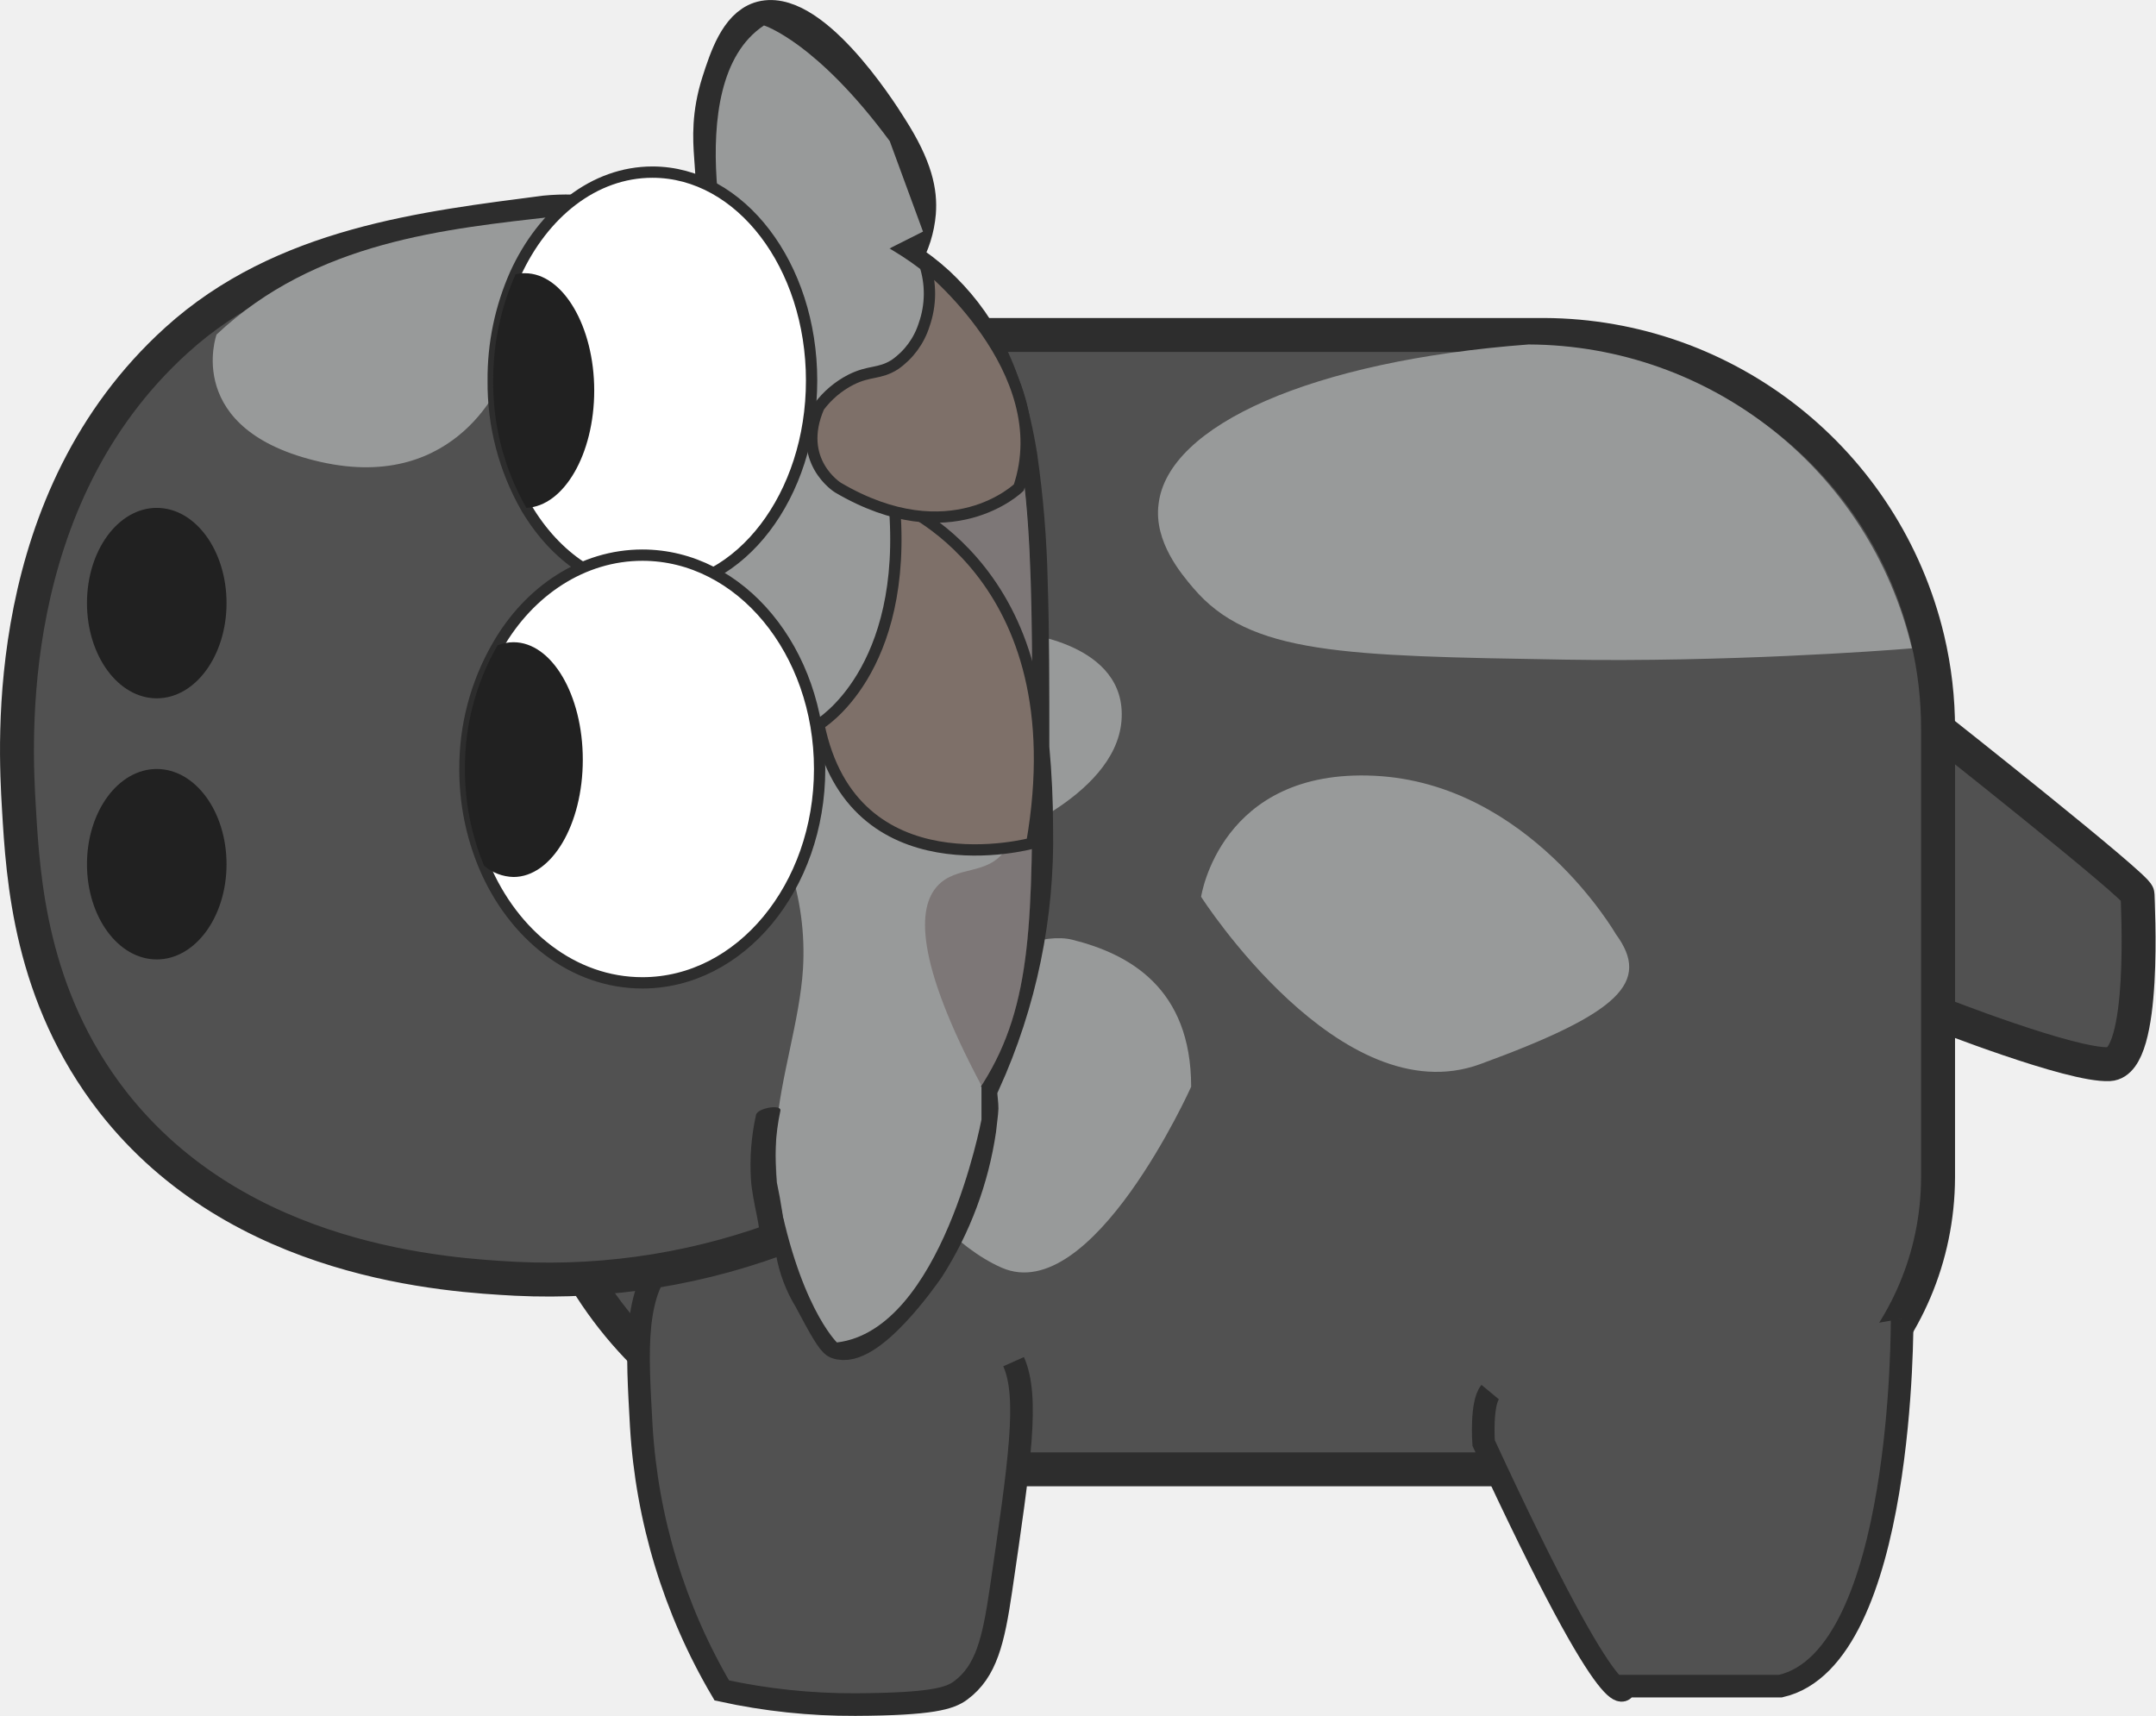
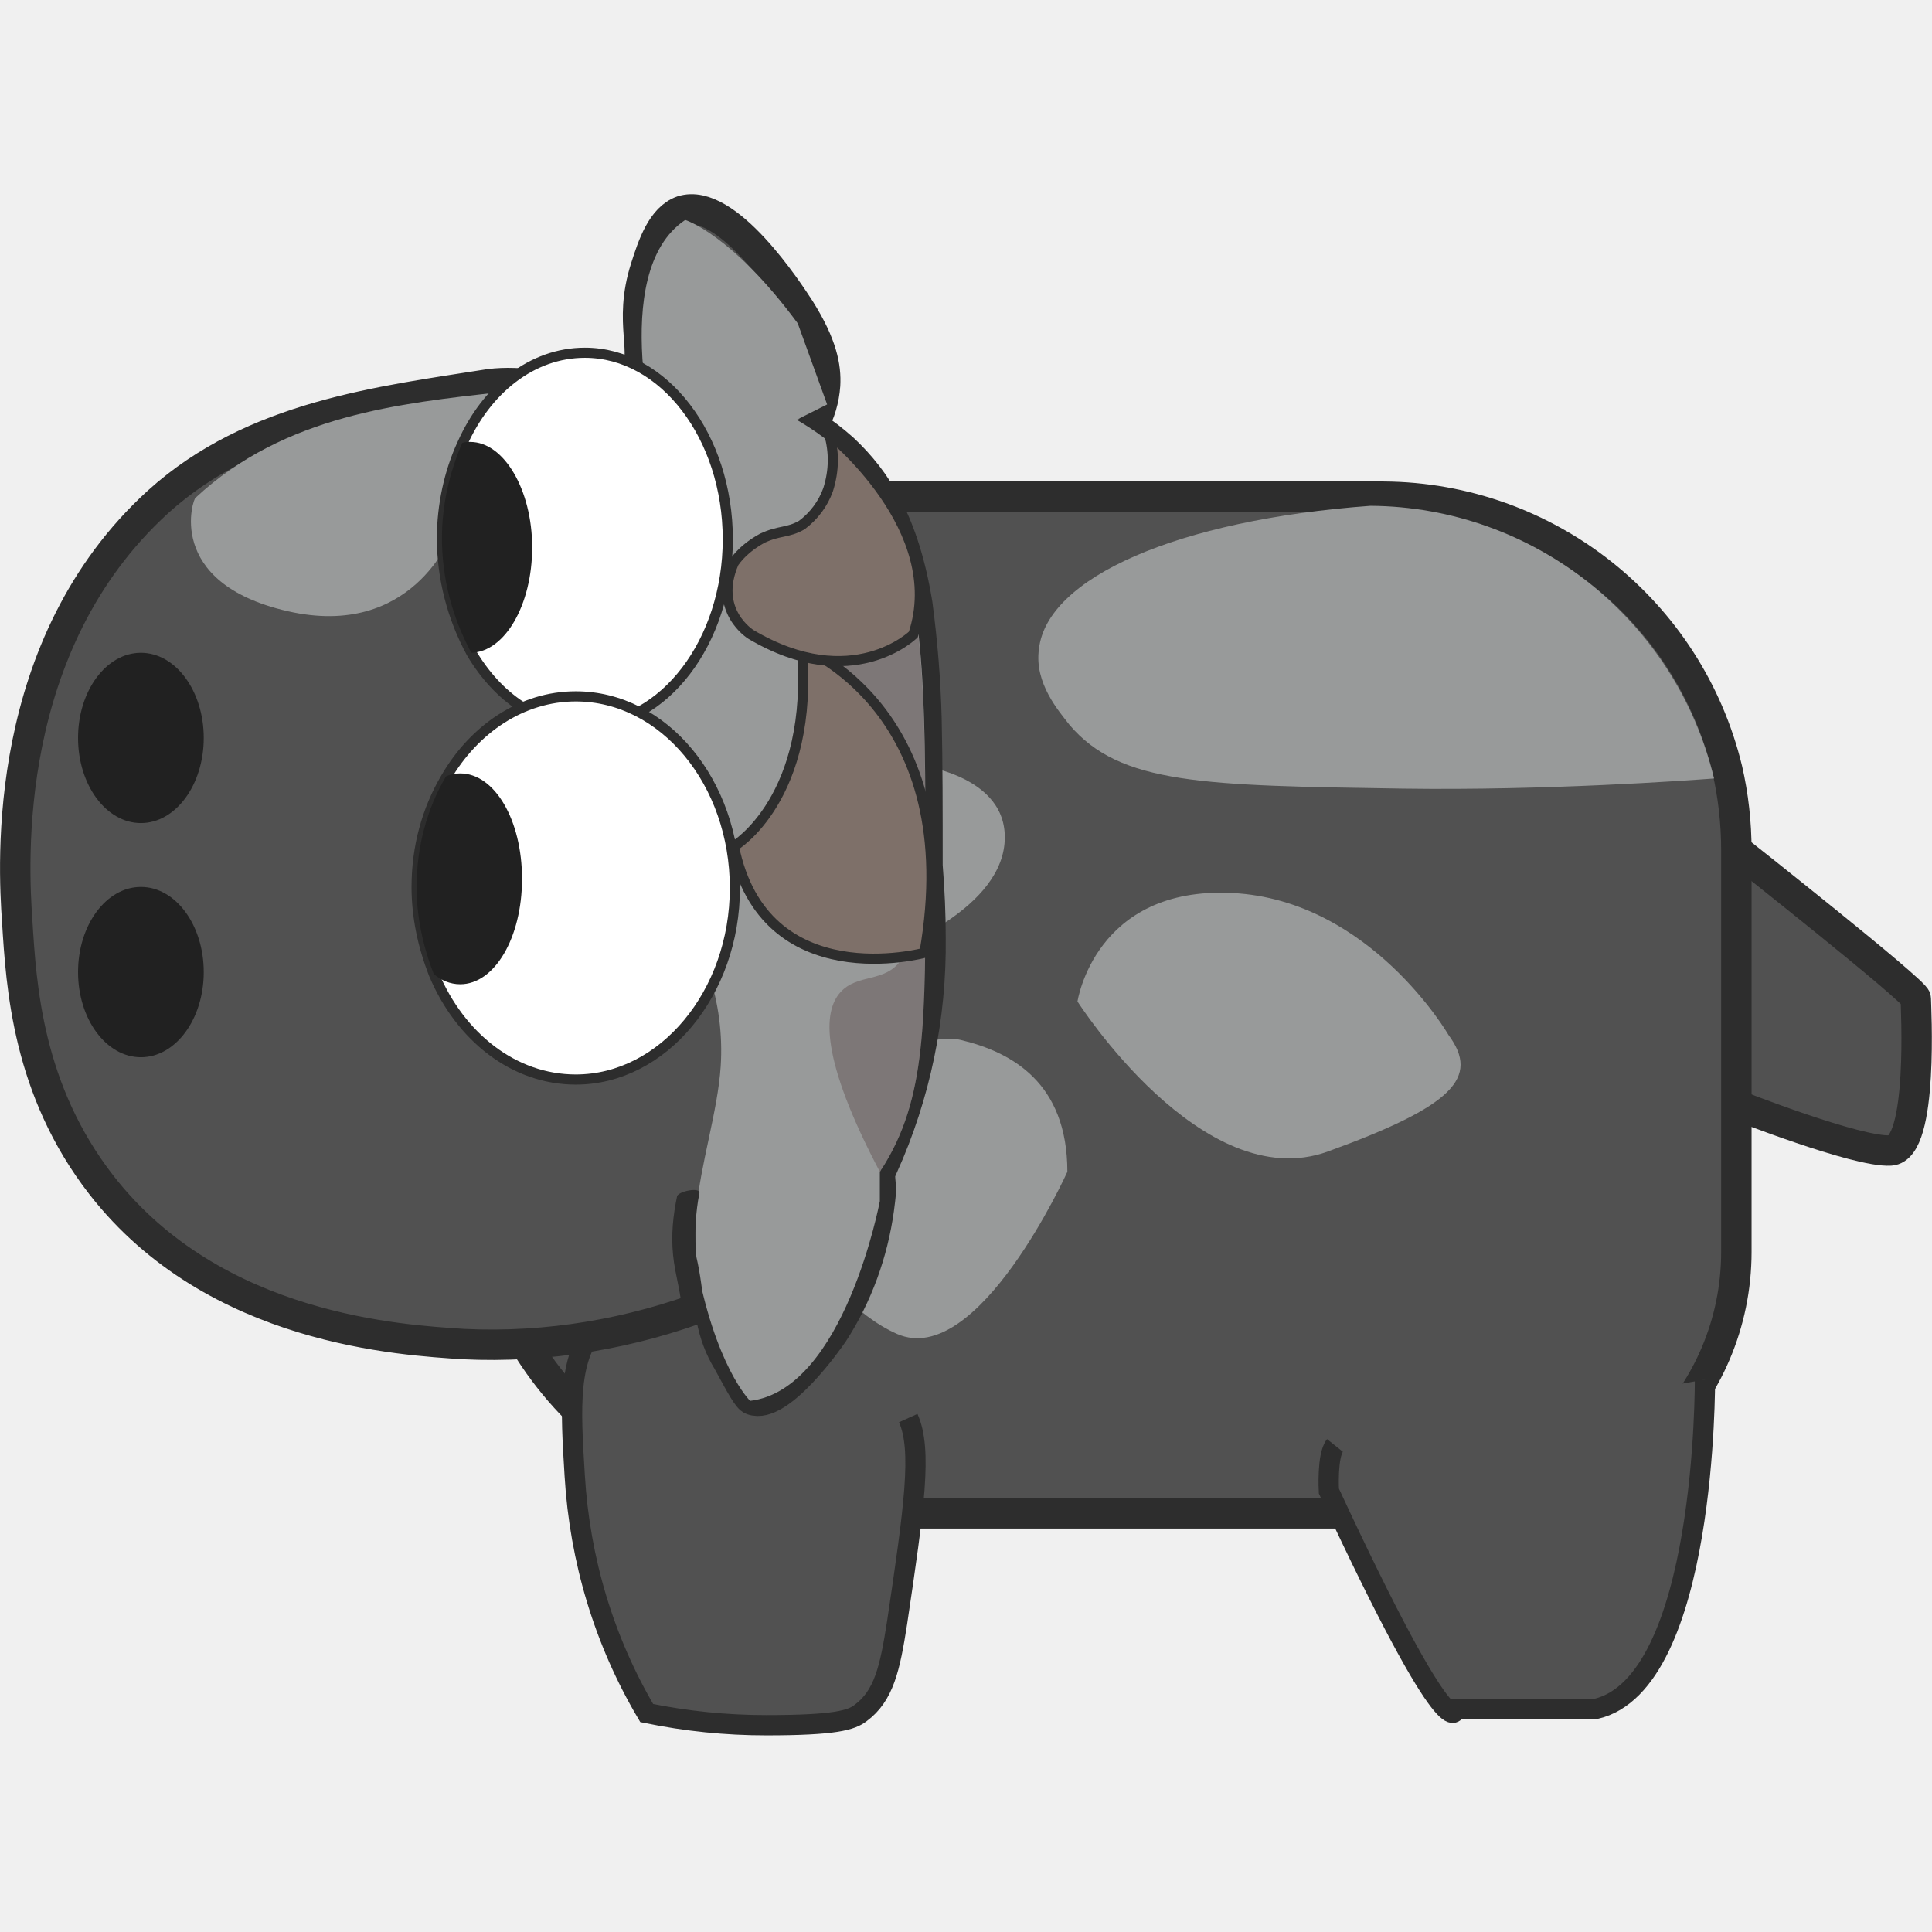
- <svg xmlns="http://www.w3.org/2000/svg" viewBox="0 0 190.63 151.72">
-   <defs>
-     <style>.cls-1,.cls-3{fill:#515151;}.cls-1,.cls-3,.cls-4,.cls-7{stroke:#2d2d2d;stroke-miterlimit:10;}.cls-1{stroke-width:3px;}.cls-2{fill:#989a9a;}.cls-3{stroke-width:2px;}.cls-4{fill:#fff;}.cls-5{fill:#212121;}.cls-6{fill:#230000;opacity:0.23;}.cls-7{fill:#7e7069;}.cls-8{fill:#2d2d2d;}</style>
-   </defs>
-   <g id="Слой_2" data-name="Слой 2">
+ <svg xmlns="http://www.w3.org/2000/svg" version="1.1" id="Layer_1" x="0px" y="0px" viewBox="0 0 190.6 190.6" style="enable-background:new 0 0 190.6 190.6;" xml:space="preserve">
+   <style type="text/css">
+ 	.st0{fill:#515151;stroke:#2D2D2D;stroke-width:3;stroke-miterlimit:10;}
+ 	.st1{fill:#989A9A;}
+ 	.st2{fill:#515151;stroke:#2D2D2D;stroke-width:2;stroke-miterlimit:10;}
+ 	.st3{fill:#FFFFFF;stroke:#2D2D2D;stroke-miterlimit:10;}
+ 	.st4{fill:#212121;}
+ 	.st5{opacity:0.23;fill:#230000;enable-background:new    ;}
+ 	.st6{fill:#7E7069;stroke:#2D2D2D;stroke-miterlimit:10;}
+ 	.st7{fill:#2D2D2D;}
+ </style>
+   <g id="Слой_2">
    <g id="Outlines">
-       <path class="cls-1" d="M171.37,64.49S189,78.43,189,79.1s.83,14.83-2.5,15-15.17-4.5-15.17-4.5S164.2,79.89,171.37,64.49Z" />
-       <path class="cls-1" d="M46.7,64.49V95.1a34.94,34.94,0,0,0,34.84,34.83h64a25.9,25.9,0,0,0,25.82-25.82V64.49a34.27,34.27,0,0,0-.93-8,35,35,0,0,0-33.9-26.87h-55A34.94,34.94,0,0,0,46.7,64.49Z" />
-       <path class="cls-2" d="M142.87,82.6s-7.67-13.33-21.33-14S106.2,79.3,106.2,79.3s12.33,19.31,24.67,14.8S146,86.85,142.87,82.6Z" />
-       <path class="cls-2" d="M105.32,96.1s-8.75,19.5-16.75,16S72.82,94.35,76.07,91.85s13.75-10,18.75-8.75S105.32,87.35,105.32,96.1Z" />
-       <path class="cls-2" d="M105.51,52c5,5.88,13.21,6,32.86,6.33,14.16.23,28-.77,30.68-1a35,35,0,0,0-33.9-26.87C116,31.9,103.25,37.6,102.44,44.57,102,47.91,104.49,50.79,105.51,52Z" />
-       <path class="cls-2" d="M87.35,74.56S98.6,70.67,99.16,63.74s-9-7.77-9-7.77-16.3,6.25-12.5,12.5S83.76,76.15,87.35,74.56Z" />
-       <path class="cls-3" d="M168.18,116.6s.25,30-10.75,32.5H143.68s-.25,5-12.5-21.5c0,0-.25-3.5.58-4.5" />
-       <path class="cls-3" d="M89.62,120.41c1.39,3.11.55,8.8-1.12,20.19-.66,4.48-1.29,7.2-3.56,8.88-.94.7-2.52,1.22-9.31,1.25a54.15,54.15,0,0,1-11.81-1.25,52.1,52.1,0,0,1-7.12-23.38c-.36-6.61-.79-12,2.5-15.12" />
-       <path class="cls-1" d="M1.67,71.41c.37,6.36,1,16.63,8.28,26,11.21,14.37,29.78,15.35,35.66,15.67a58.72,58.72,0,0,0,24.37-4,9.49,9.49,0,0,0,.1,1.54,11.82,11.82,0,0,0,1.58,4.21c1.3,2.45,2,3.68,2.37,3.84,2.74,1,7.6-6,8-6.58A31,31,0,0,0,86.58,99.9c.19-1.54.2-1.82.2-1.86,0-.93-.32-1.91.17-2.29a52,52,0,0,0,4.66-22.61c0-2.27-.11-4.63-.33-7.06,0-5.43,0-10.22-.14-14.48a92.5,92.5,0,0,0-.92-11.26c-1.28-8-4-12.18-7.27-15.26A20.9,20.9,0,0,0,80,22.82a9.67,9.67,0,0,0,1.25-4c.14-1.84-.26-4-2.5-7.5C77.7,9.62,71.6.18,67.15,1.66c-2,.68-2.92,3.43-3.62,5.62-1.77,5.6.42,8.53-1.17,10.8s-5.43,1.33-9.36.84a19.39,19.39,0,0,0-4.79-.13C37.64,20.17,25,21.56,15.61,30.08.07,44.15,1.34,65.78,1.67,71.41Z" />
-       <path class="cls-2" d="M28.36,40.85c12.27,2.76,16.12-7.54,16.12-7.54l9.78-10.82-.85-3.1a16,16,0,0,0-4.34-.25c-9.64,1.11-21.13,2.17-29.92,10.44C19.14,29.58,16.1,38.08,28.36,40.85Z" />
-       <path class="cls-2" d="M65,25.62S59.78,7.39,67.55,2.25c0,0,4.64,1.45,11.12,10.23l2.94,8L66.27,28.19Z" />
-       <path class="cls-2" d="M62.86,50.83c.25,2.08,2.68,3,4.17,4.16a5.58,5.58,0,0,1,.56.51c1.4,1.25,2.43,6.6,2.18,21A24.11,24.11,0,0,1,71,85.66c-.28,4.54-2,9.59-2.36,14.25a27.74,27.74,0,0,0,0,3.75,14,14,0,0,0,.43,3.19,12.15,12.15,0,0,0,.9,2.28c6.36-2.51,12.59-6.56,16.8-13.12.06-.08.11-.17.17-.26,4.36-6.95,4.35-14.52,4.33-29.67,0-17.66,0-28.6-4.5-36.23a20.65,20.65,0,0,0-3.83-4.77,26.26,26.26,0,0,0-14.3-6.46c-2-.78-3.13-.47-3.73-.17-4.47,2.23,7,20,.8,27.62C64.59,47.45,62.63,48.84,62.86,50.83Z" />
-       <path class="cls-4" d="M43.61,33.65a22.2,22.2,0,0,0,2.93,11.26c2.58,4.36,6.61,7.17,11.15,7.17,7.77,0,14.07-8.25,14.07-18.43s-6.3-18.43-14.07-18.43c-5.16,0-9.66,3.62-12.12,9A22.79,22.79,0,0,0,43.61,33.65Z" />
-       <path class="cls-4" d="M41.11,68a22.06,22.06,0,0,0,1.69,8.55c2.59,6.15,7.88,10.36,14,10.36,8.65,0,15.67-8.47,15.67-18.91s-7-18.91-15.67-18.91c-5.28,0-10,3.15-12.79,8A21.55,21.55,0,0,0,41.11,68Z" />
-       <path class="cls-5" d="M41.11,68a22.06,22.06,0,0,0,1.69,8.55,4.15,4.15,0,0,0,2.6,1c3.39,0,6.13-4.64,6.13-10.37S48.79,56.79,45.4,56.79a3.77,3.77,0,0,0-1.41.28A21.55,21.55,0,0,0,41.11,68Z" />
-       <path class="cls-5" d="M43.61,33.65a22.2,22.2,0,0,0,2.93,11.26c3.31-.14,6-4.74,6-10.38s-2.75-10.37-6.13-10.37a3.75,3.75,0,0,0-.82.09A22.79,22.79,0,0,0,43.61,33.65Z" />
-       <ellipse class="cls-5" cx="13.86" cy="53.33" rx="6.17" ry="8.42" />
-       <ellipse class="cls-5" cx="13.86" cy="76.42" rx="6.17" ry="8.42" />
-       <path class="cls-2" d="M86.78,99S83.28,117.59,74,118.71c0,0-3.5-3.37-5.37-14.12l1-8.5H86.78Z" />
-       <path class="cls-6" d="M86.78,29.85c1.06,3,1.85,6.89,0,10-.91,1.51-1.91,1.93-2.74,2.78C79.76,47,84.75,58.51,86.36,63c2.51,7,4.09,9.88,2.52,12.17s-4.28,1.31-6,3.18S80.83,84.82,86.78,96l.17-.26c4.36-6.95,4.35-14.52,4.33-29.67C91.26,48.42,91.25,37.48,86.78,29.85Z" />
-       <path class="cls-7" d="M91.23,74.57S75.4,78.9,72.4,64.07c0,0,8-4.67,6.66-19.67C79.06,44.4,95.4,50.58,91.23,74.57Z" />
-       <path class="cls-8" d="M69.49,109.87a44.34,44.34,0,0,0-.8-5.3A19.65,19.65,0,0,1,69,98.22c.13-.6-2-.25-2.15.35a20.49,20.49,0,0,0-.45,5.77c.15,2.06.88,4,.87,6.11,0,.45,2.17.12,2.17-.58Z" />
-       <path class="cls-7" d="M81.76,23.35s11.83,9.37,8.32,19.76c0,0-6,5.89-16,0,0,0-3.76-2.34-1.67-7.14a8.16,8.16,0,0,1,2.82-2.39c1.67-.84,2.51-.47,3.89-1.34a6.78,6.78,0,0,0,2.59-3.52A8.3,8.3,0,0,0,81.76,23.35Z" />
+       <path class="st0" d="M171.4,83.9c0,0,17.6,13.9,17.6,14.6s0.8,14.8-2.5,15s-15.2-4.5-15.2-4.5S164.2,99.3,171.4,83.9z" />
+       <path class="st0" d="M46.7,83.9v30.6c0.1,19.2,15.6,34.8,34.8,34.8h64c14.2,0,25.8-11.6,25.8-25.8V83.9c0-2.7-0.3-5.4-0.9-8    c-3.8-15.7-17.8-26.8-33.9-26.9h-55C62.3,49.1,46.7,64.7,46.7,83.9z" />
+       <path class="st1" d="M142.9,102.1c0,0-7.7-13.3-21.3-14s-15.3,10.7-15.3,10.7s12.3,19.3,24.7,14.8S146,106.3,142.9,102.1z" />
+       <path class="st1" d="M105.3,115.6c0,0-8.8,19.5-16.8,16s-15.8-17.7-12.5-20.2s13.8-10,18.8-8.8S105.3,106.8,105.3,115.6z" />
+       <path class="st1" d="M105.5,71.5c5,5.9,13.2,6,32.9,6.3c14.2,0.2,28-0.8,30.7-1c-3.8-15.7-17.8-26.8-33.9-26.9    c-19.1,1.4-31.9,7.1-32.7,14.1C102,67.4,104.5,70.2,105.5,71.5z" />
+       <path class="st1" d="M87.3,94c0,0,11.2-3.9,11.8-10.8c0.6-6.9-9-7.8-9-7.8s-16.3,6.2-12.5,12.5S83.8,95.6,87.3,94z" />
+       <path class="st2" d="M168.2,136.1c0,0,0.2,30-10.8,32.5h-13.8c0,0-0.2,5-12.5-21.5c0,0-0.2-3.5,0.6-4.5" />
+       <path class="st2" d="M89.6,139.9c1.4,3.1,0.6,8.8-1.1,20.2c-0.7,4.5-1.3,7.2-3.6,8.9c-0.9,0.7-2.5,1.2-9.3,1.2    c-4,0-7.9-0.4-11.8-1.2c-4.2-7.1-6.6-15.1-7.1-23.4c-0.4-6.6-0.8-12,2.5-15.1" />
+       <path class="st0" d="M1.7,90.9c0.4,6.4,1,16.6,8.3,26c11.2,14.4,29.8,15.3,35.7,15.7c8.3,0.4,16.6-1,24.4-4c0,0.5,0,1,0.1,1.5    c0.3,1.5,0.8,2.9,1.6,4.2c1.3,2.4,2,3.7,2.4,3.8c2.7,1,7.6-6,8-6.6c2.4-3.7,3.9-7.9,4.5-12.2c0.2-1.5,0.2-1.8,0.2-1.9    c0-0.9-0.3-1.9,0.2-2.3c3.2-7.1,4.8-14.8,4.7-22.6c0-2.3-0.1-4.6-0.3-7.1c0-5.4,0-10.2-0.1-14.5c-0.1-3.8-0.4-7.5-0.9-11.3    c-1.3-8-4-12.2-7.3-15.3c-0.9-0.8-1.9-1.6-3-2.3c0.7-1.2,1.1-2.6,1.2-4c0.1-1.8-0.3-4-2.5-7.5c-1.1-1.7-7.2-11.1-11.6-9.7    c-2,0.7-2.9,3.4-3.6,5.6c-1.8,5.6,0.4,8.5-1.2,10.8s-5.4,1.3-9.4,0.8c-1.6-0.2-3.2-0.3-4.8-0.1C37.6,39.6,25,41,15.6,49.5    C0.1,63.6,1.3,85.2,1.7,90.9z" />
+       <path class="st1" d="M28.4,60.3c12.3,2.8,16.1-7.5,16.1-7.5l9.8-10.8l-0.8-3.1c-1.4-0.3-2.9-0.4-4.3-0.2    c-9.6,1.1-21.1,2.2-29.9,10.4C19.1,49,16.1,57.5,28.4,60.3z" />
+       <path class="st1" d="M65,45.1c0,0-5.2-18.2,2.6-23.4c0,0,4.6,1.4,11.1,10.2l2.9,8l-15.3,7.7L65,45.1z" />
+       <path class="st1" d="M62.9,70.3c0.2,2.1,2.7,3,4.2,4.2c0.2,0.2,0.4,0.3,0.6,0.5c1.4,1.2,2.4,6.6,2.2,21c1,2.9,1.4,6.1,1.2,9.2    c-0.3,4.5-2,9.6-2.4,14.2c-0.1,1.2-0.1,2.5,0,3.8c0,1.1,0.2,2.1,0.4,3.2c0.2,0.8,0.5,1.6,0.9,2.3c6.4-2.5,12.6-6.6,16.8-13.1    c0.1-0.1,0.1-0.2,0.2-0.3c4.4-6.9,4.3-14.5,4.3-29.7c0-17.7,0-28.6-4.5-36.2c-1-1.8-2.3-3.4-3.8-4.8c-4-3.6-9-5.8-14.3-6.5    c-2-0.8-3.1-0.5-3.7-0.2c-4.5,2.2,7,20,0.8,27.6C64.6,66.9,62.6,68.3,62.9,70.3z" />
+       <path class="st3" d="M43.6,53.1c0,3.9,1,7.8,2.9,11.3c2.6,4.4,6.6,7.2,11.2,7.2c7.8,0,14.1-8.3,14.1-18.4s-6.3-18.4-14.1-18.4    c-5.2,0-9.7,3.6-12.1,9C44.3,46.6,43.6,49.9,43.6,53.1z" />
+       <path class="st3" d="M41.1,87.5c0,2.9,0.6,5.8,1.7,8.6c2.6,6.2,7.9,10.4,14,10.4c8.6,0,15.7-8.5,15.7-18.9s-7-18.9-15.7-18.9    c-5.3,0-10,3.2-12.8,8C42.1,79.9,41.1,83.6,41.1,87.5z" />
+       <path class="st4" d="M41.1,87.5c0,2.9,0.6,5.8,1.7,8.6c0.7,0.6,1.6,1,2.6,1c3.4,0,6.1-4.6,6.1-10.4s-2.7-10.4-6.1-10.4    c-0.5,0-1,0.1-1.4,0.3C42.1,79.8,41.1,83.6,41.1,87.5z" />
+       <path class="st4" d="M43.6,53.1c0,3.9,1,7.8,2.9,11.3c3.3-0.1,6-4.7,6-10.4s-2.8-10.4-6.1-10.4c-0.3,0-0.6,0-0.8,0.1    C44.3,46.7,43.6,49.9,43.6,53.1z" />
+       <ellipse class="st4" cx="13.9" cy="72.8" rx="6.2" ry="8.4" />
+       <ellipse class="st4" cx="13.9" cy="95.9" rx="6.2" ry="8.4" />
+       <path class="st1" d="M86.8,118.5c0,0-3.5,18.6-12.8,19.7c0,0-3.5-3.4-5.4-14.1l1-8.5h17.2V118.5z" />
+       <path class="st5" d="M86.8,49.3c1.1,3,1.8,6.9,0,10c-0.9,1.5-1.9,1.9-2.7,2.8c-4.3,4.4,0.7,15.9,2.3,20.4c2.5,7,4.1,9.9,2.5,12.2    s-4.3,1.3-6,3.2s-2,6.5,3.9,17.7l0.2-0.3c4.4-6.9,4.3-14.5,4.3-29.7C91.3,67.9,91.2,56.9,86.8,49.3z" />
+       <path class="st6" d="M91.2,94c0,0-15.8,4.3-18.8-10.5c0,0,8-4.7,6.7-19.7C79.1,63.9,95.4,70,91.2,94z" />
+       <path class="st7" d="M69.5,129.3c-0.2-1.8-0.4-3.6-0.8-5.3c-0.2-2.1-0.1-4.3,0.3-6.3c0.1-0.6-2-0.2-2.2,0.3    c-0.4,1.9-0.6,3.8-0.4,5.8c0.2,2.1,0.9,4,0.9,6.1C67.3,130.4,69.4,130,69.5,129.3L69.5,129.3z" />
+       <path class="st6" d="M81.8,42.8c0,0,11.8,9.4,8.3,19.8c0,0-6,5.9-16,0c0,0-3.8-2.3-1.7-7.1c0.7-1,1.7-1.8,2.8-2.4    c1.7-0.8,2.5-0.5,3.9-1.3c1.2-0.9,2.1-2.1,2.6-3.5C82.3,46.4,82.3,44.6,81.8,42.8z" />
    </g>
  </g>
</svg>
